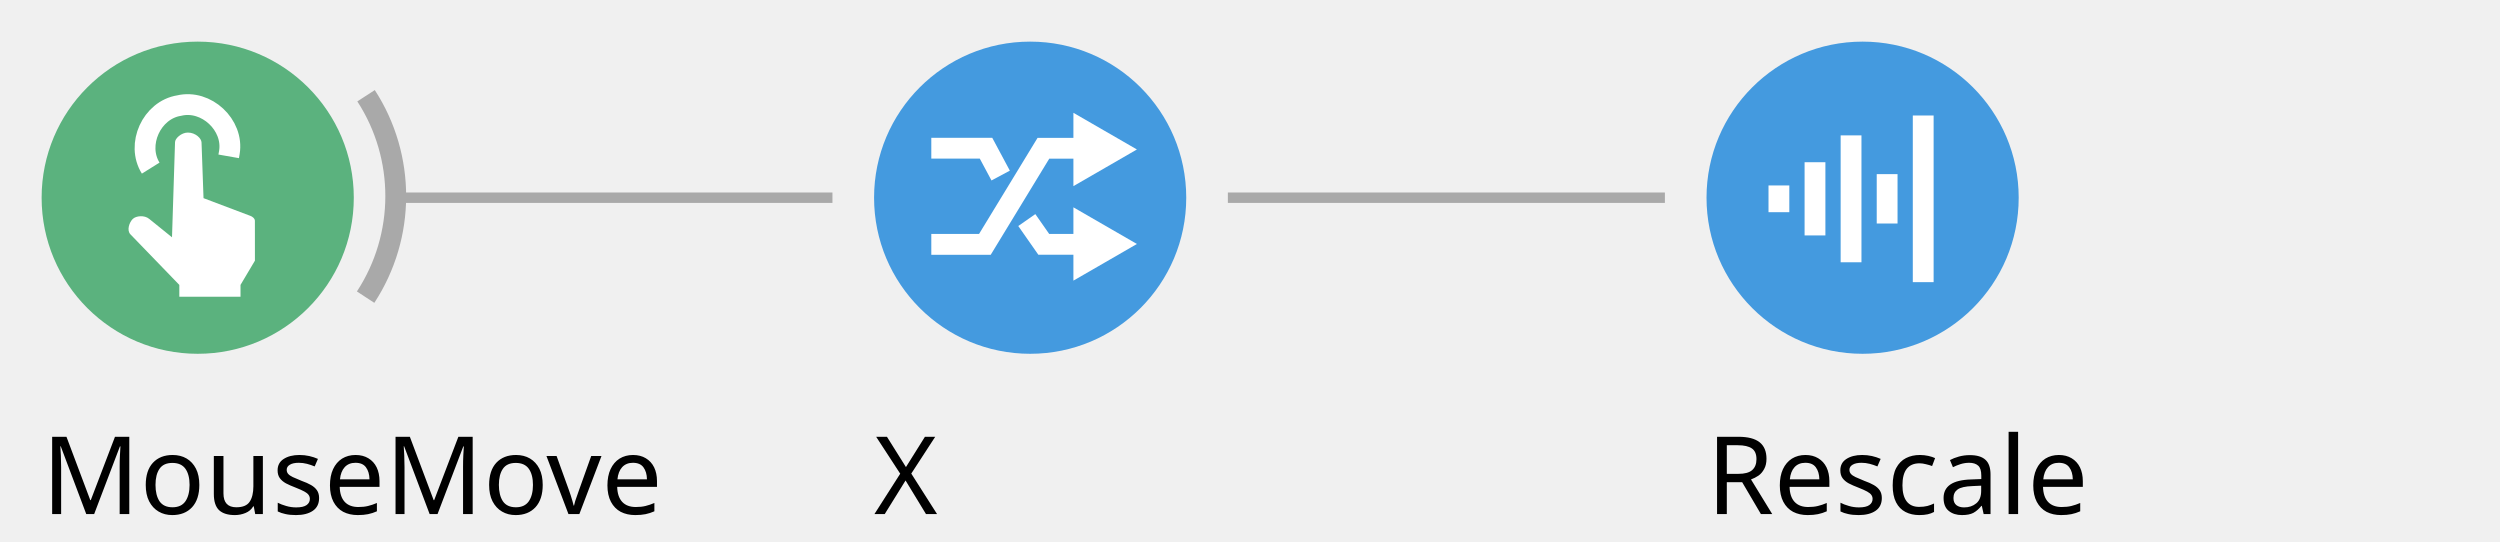
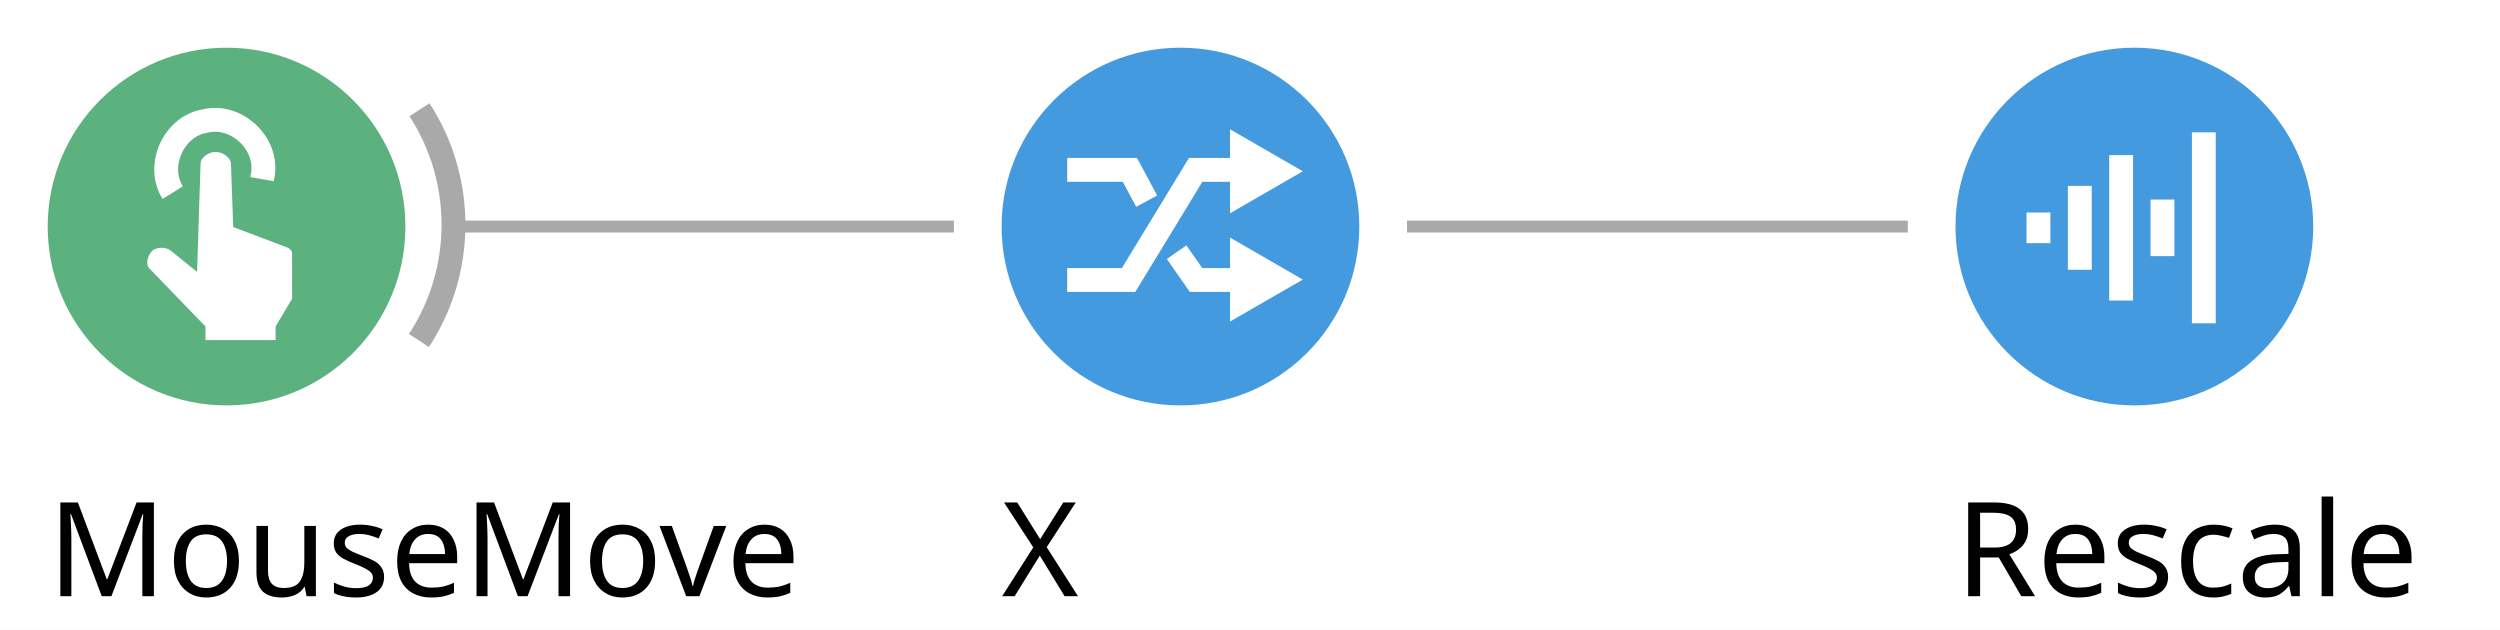
- <svg xmlns="http://www.w3.org/2000/svg" width="100mm" height="21.673mm" id="SvgGdi_output" version="1.1">
-   <g id="root_group" style="shape-rendering:auto" transform="matrix(1.258507,0,0,1.258507,0,-2.0425151e-6)">
-     <line x1="147.5" x2="200" y2="23.75" id="153" style="opacity:1;fill:none;stroke:#a9a9a9;stroke-width:1.25;stroke-linecap:butt;stroke-linejoin:miter;stroke-miterlimit:9" y1="23.75" />
-     <line x1="47.5" x2="100" y2="23.75" id="154" style="opacity:1;fill:none;stroke:#a9a9a9;stroke-width:1.25;stroke-linecap:butt;stroke-linejoin:miter;stroke-miterlimit:9" y1="23.75" />
-     <circle r="15" style="opacity:1;fill:#449adf;stroke:none" id="155" cx="15" cy="15" transform="matrix(1.25,0,0,1.25,205,5)" />
-     <path style="opacity:1;fill:none;stroke:#ffffff;stroke-width:2;stroke-linecap:butt;stroke-linejoin:miter;stroke-miterlimit:9" id="156" transform="matrix(1.25,0,0,1.25,205,5)" d="M 20.824,23.115 V 7.099 M 17.357,17.48 v -4.746 m -3.467,8.471 V 9.01 M 10.424,18.625 V 11.59 M 6.957,16.392 V 13.822" />
-     <text x="205" y="48.75" id="157" style="font-size:13px;font-family:'Microsoft Sans Serif';opacity:1;fill:#000000;stroke:none" clip-path="url(#159_text_clipper)">
-       <tspan id="161" dy="9.75pt">Rescale</tspan>
+ <svg xmlns="http://www.w3.org/2000/svg" width="209.664" height="52.825" id="SvgGdi_output">
+   <rect id="background" height="100.00%" style="fill:rgb(255,255,255);" width="100.00%" y="0.00" x="0.00" />
+   <g style="shape-rendering:auto;" id="root_group">
+     <line y1="19.00" style="stroke:rgb(169,169,169);fill:none;stroke-linecap:butt;stroke-miterlimit:9;opacity:1;stroke-width:1;stroke-linejoin:miter;" id="216" x2="160.00" y2="19.00" x1="118.00" />
+     <line y1="19.00" style="stroke:rgb(169,169,169);fill:none;stroke-linecap:butt;stroke-miterlimit:9;opacity:1;stroke-width:1;stroke-linejoin:miter;" id="217" x2="80.00" y2="19.00" x1="38.00" />
+     <ellipse id="218" cy="15.00" cx="15.00" transform="matrix(1.00 0.00 0.00 1.00 164.00 4.00 ) " rx="15.00" ry="15.00" style="stroke:none;opacity:1;fill:rgb(68,154,223);" />
+     <path style="stroke:rgb(255,255,255);fill:none;stroke-linecap:butt;stroke-miterlimit:9;opacity:1;stroke-width:2;stroke-linejoin:miter;" transform="matrix(1.00 0.00 0.00 1.00 164.00 4.00 ) " id="219" d="M 20.824 23.115 20.824 7.099 M 17.357 17.48 17.357 12.734 M 13.89 21.205 13.89 9.01 M 10.424 18.625 10.424 11.59 M 6.957 16.392 6.957 13.822 " />
+     <text id="220" transform="matrix(1.00 0.00 0.00 1.00 0.00 0.00 ) " x="164.00px" y="39.00px" style="stroke:none;clip-path:url(#222_text_clipper);font-family:Microsoft Sans Serif;fill:rgb(0,0,0);font-size:8.25pt;opacity:1;">
+       <tspan dy="8.25pt" id="224">Rescale</tspan>
    </text>
-     <circle r="15" style="opacity:1;fill:#449adf;stroke:none" id="163" cx="15" cy="15" transform="matrix(1.25,0,0,1.25,105,5)" />
-     <path style="opacity:1;fill:#ffffff;fill-rule:evenodd;stroke:none" id="164" transform="matrix(1.25,0,0,1.25,105,5)" d="M 19.156,13.888 V 10.365 6.841 l 6.103,3.523 -3.051,1.762 z" />
-     <path style="opacity:1;fill:#ffffff;fill-rule:evenodd;stroke:none" id="165" transform="matrix(1.25,0,0,1.25,105,5)" d="m 19.156,22.97 v -3.523 -3.523 l 6.103,3.523 -3.051,1.762 z" />
-     <path style="opacity:1;fill:none;stroke:#ffffff;stroke-width:2;stroke-linecap:butt;stroke-linejoin:miter;stroke-miterlimit:9" id="166" transform="matrix(1.25,0,0,1.25,105,5)" d="m 5.5,19.484 h 5.149 l 5.625,-9.236 h 3.099 m -4.696,6.9 1.632,2.335 h 2.911 M 5.5,10.244 H 10.759 l 1.407,2.627" />
-     <text x="105" y="48.75" id="167" style="font-size:13px;font-family:'Microsoft Sans Serif';opacity:1;fill:#000000;stroke:none" clip-path="url(#169_text_clipper)">
-       <tspan id="171" dy="9.75pt">X</tspan>
+     <ellipse id="226" cy="15.00" cx="15.00" transform="matrix(1.00 0.00 0.00 1.00 84.00 4.00 ) " rx="15.00" ry="15.00" style="stroke:none;opacity:1;fill:rgb(68,154,223);" />
+     <path style="stroke:none;fill-rule:evenodd;opacity:1;fill:rgb(255,255,255);" transform="matrix(1.00 0.00 0.00 1.00 84.00 4.00 ) " id="227" d="M 19.156 13.888 19.156 10.365 19.156 6.841 25.259 10.365 22.207 12.126 z " />
+     <path style="stroke:none;fill-rule:evenodd;opacity:1;fill:rgb(255,255,255);" transform="matrix(1.00 0.00 0.00 1.00 84.00 4.00 ) " id="228" d="M 19.156 22.97 19.156 19.447 19.156 15.923 25.259 19.447 22.207 21.208 z " />
+     <path style="stroke:rgb(255,255,255);fill:none;stroke-linecap:butt;stroke-miterlimit:9;opacity:1;stroke-width:2;stroke-linejoin:miter;" transform="matrix(1.00 0.00 0.00 1.00 84.00 4.00 ) " id="229" d="M 5.5 19.484 10.649 19.484 16.274 10.248 19.373 10.248 M 14.677 17.148 16.309 19.483 19.22 19.483 M 5.5 10.244 10.759 10.244 12.165 12.871 " />
+     <text id="230" transform="matrix(1.00 0.00 0.00 1.00 0.00 0.00 ) " x="84.00px" y="39.00px" style="stroke:none;clip-path:url(#232_text_clipper);font-family:Microsoft Sans Serif;fill:rgb(0,0,0);font-size:8.25pt;opacity:1;">
+       <tspan dy="8.25pt" id="234">X</tspan>
    </text>
-     <path id="173" transform="matrix(1.25,0,0,1.25,5,5)" style="opacity:1;fill:none;stroke:#a9a9a9;stroke-width:2;stroke-linecap:butt;stroke-linejoin:miter;stroke-miterlimit:9" d="m 31.179,5.2 c 3.82,5.892 3.802,13.482 -0.043,19.357" />
-     <circle r="15" id="174" cx="15" cy="15" transform="matrix(1.25,0,0,1.25,5,5)" style="opacity:1;fill:#5bb27e;stroke:none" />
-     <path style="opacity:1;fill:#ffffff;fill-rule:evenodd;stroke:none" id="175" transform="matrix(1.25,0,0,1.25,5,5)" d="M 8.54,18.526 C 8.155,18.14 8.427,17.373 8.751,17.049 9.069,16.731 9.886,16.655 10.34,17.036 l 2.19,1.769 0.291,-9.141 c 0,-0.358 0.604,-0.924 1.232,-0.924 0.746,0 1.315,0.576 1.315,0.955 l 0.191,5.348 4.506,1.703 c 0.186,0.064 0.431,0.249 0.431,0.476 l 0.003,3.828 -1.385,2.33 v 1.138 h -5.881 v -1.138 z" />
-     <path style="opacity:1;fill:none;stroke:#ffffff;stroke-width:2;stroke-linecap:butt;stroke-linejoin:miter;stroke-miterlimit:9" id="176" transform="matrix(1.25,0,0,1.25,5,5)" d="m 10.482,12.156 c -1.418,-2.268 0.091,-5.587 2.733,-6.009 2.602,-0.624 5.268,1.862 4.828,4.501 l -0.066,0.377" />
-     <text x="5" y="48.75" id="177" style="font-size:13px;font-family:'Microsoft Sans Serif';opacity:1;fill:#000000;stroke:none" clip-path="url(#179_text_clipper)">
-       <tspan id="181" dy="9.75pt">MouseMove</tspan>
+     <path transform="matrix(1.00 0.00 0.00 1.00 4.00 4.00 ) " id="236" style="stroke:rgb(169,169,169);fill:none;stroke-linecap:butt;stroke-miterlimit:9;opacity:1;stroke-width:2;stroke-linejoin:miter;" d="M 31.179 5.2 C 34.998 11.092 34.981 18.682 31.136 24.557 " />
+     <ellipse id="237" cy="15.00" cx="15.00" transform="matrix(1.00 0.00 0.00 1.00 4.00 4.00 ) " rx="15.00" ry="15.00" style="stroke:none;opacity:1;fill:rgb(91,178,126);" />
+     <path style="stroke:none;fill-rule:evenodd;opacity:1;fill:rgb(255,255,255);" transform="matrix(1.00 0.00 0.00 1.00 4.00 4.00 ) " id="238" d="M 8.54 18.526 C 8.155 18.14 8.427 17.373 8.751 17.049 9.069 16.731 9.886 16.655 10.34 17.036 L 12.53 18.805 12.821 9.664 C 12.821 9.306 13.425 8.74 14.053 8.74 14.799 8.74 15.368 9.316 15.368 9.695 L 15.559 15.043 20.064 16.746 C 20.25 16.81 20.495 16.995 20.495 17.222 L 20.498 21.05 19.113 23.38 19.113 24.518 13.232 24.518 13.232 23.38 z " />
+     <path style="stroke:rgb(255,255,255);fill:none;stroke-linecap:butt;stroke-miterlimit:9;opacity:1;stroke-width:2;stroke-linejoin:miter;" transform="matrix(1.00 0.00 0.00 1.00 4.00 4.00 ) " id="239" d="M 10.482 12.156 C 9.064 9.888 10.573 6.569 13.215 6.147 15.816 5.523 18.483 8.01 18.043 10.649 L 17.977 11.026 " />
+     <text id="240" transform="matrix(1.00 0.00 0.00 1.00 0.00 0.00 ) " x="4.00px" y="39.00px" style="stroke:none;clip-path:url(#242_text_clipper);font-family:Microsoft Sans Serif;fill:rgb(0,0,0);font-size:8.25pt;opacity:1;">
+       <tspan dy="8.25pt" id="244">MouseMove</tspan>
    </text>
  </g>
  <defs id="clips_hatches_and_gradients">
-     <clipPath id="159_text_clipper">
-       <rect id="160" width="52.78" height="16.34" x="205" y="48.75" />
+     <clipPath id="222_text_clipper">
+       <rect x="164.00" y="39.00" width="44.66" height="13.83" id="223" />
    </clipPath>
-     <clipPath id="169_text_clipper">
-       <rect id="170" width="13.26" height="16.34" x="105" y="48.75" />
+     <clipPath id="232_text_clipper">
+       <rect x="84.00" y="39.00" width="11.22" height="13.83" id="233" />
    </clipPath>
-     <clipPath id="179_text_clipper">
-       <rect id="180" width="77.26" height="16.34" x="5" y="48.75" />
+     <clipPath id="242_text_clipper">
+       <rect x="4.00" y="39.00" width="65.38" height="13.83" id="243" />
    </clipPath>
  </defs>
</svg>
